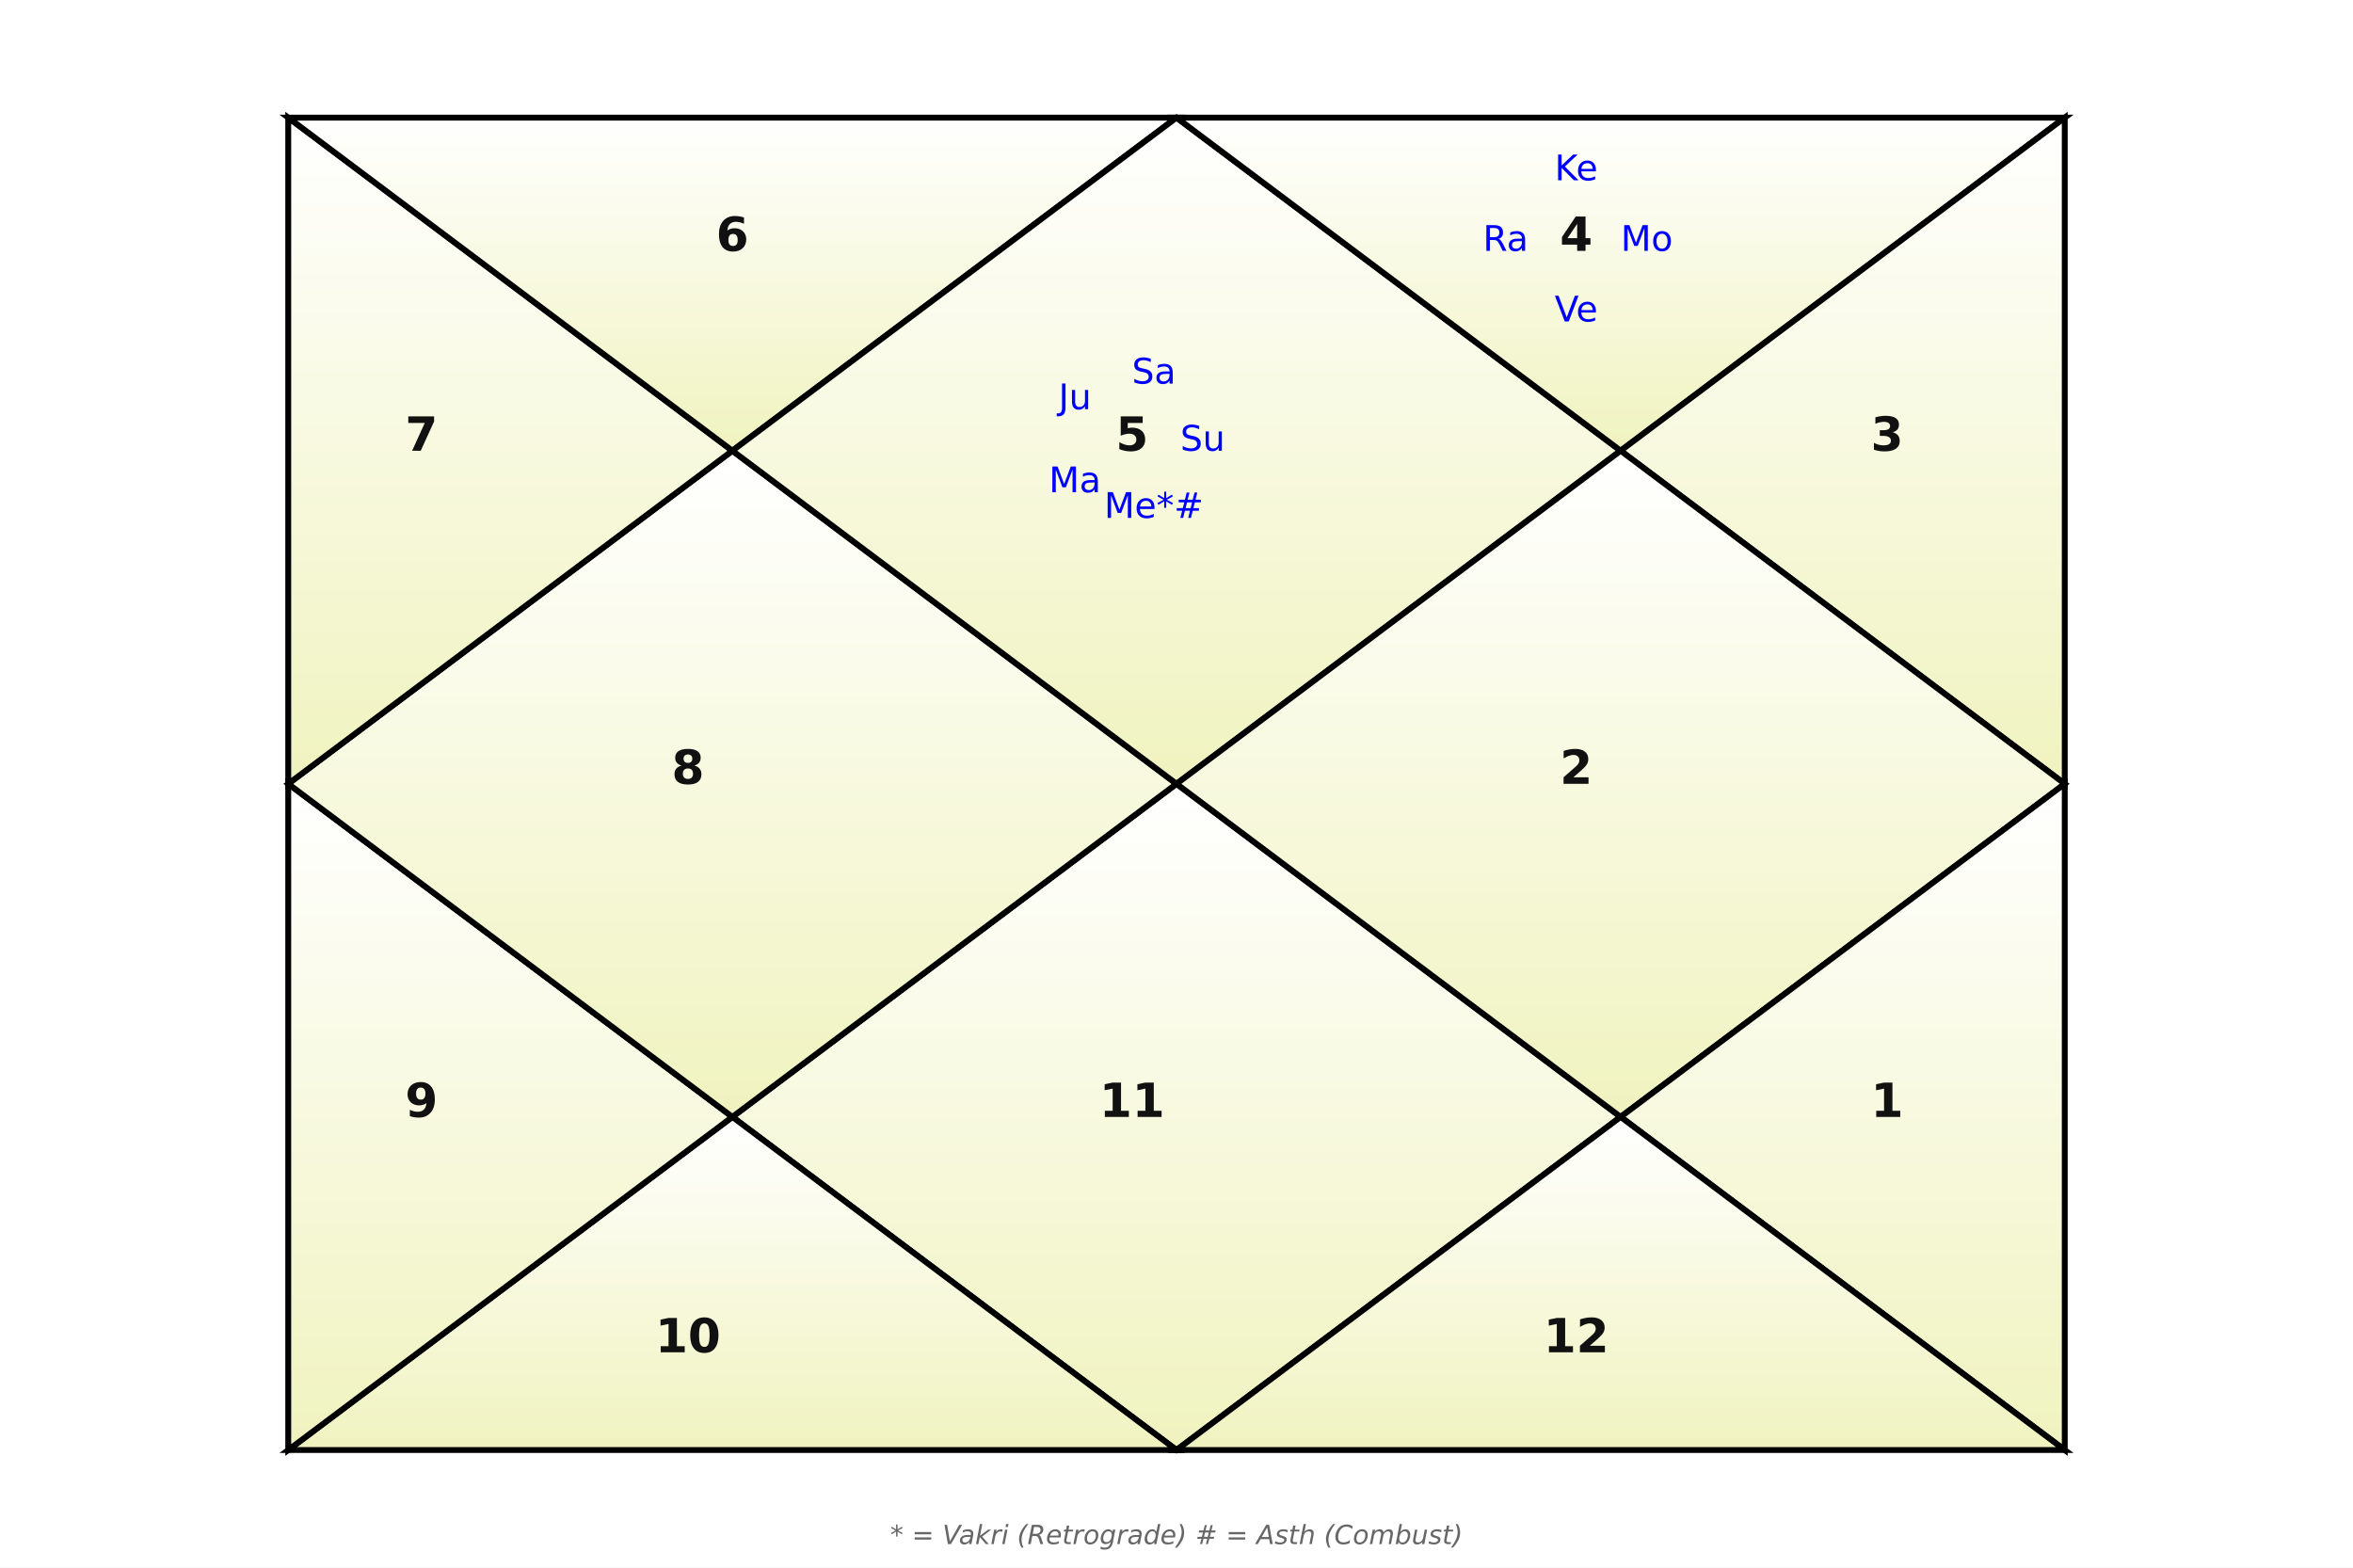
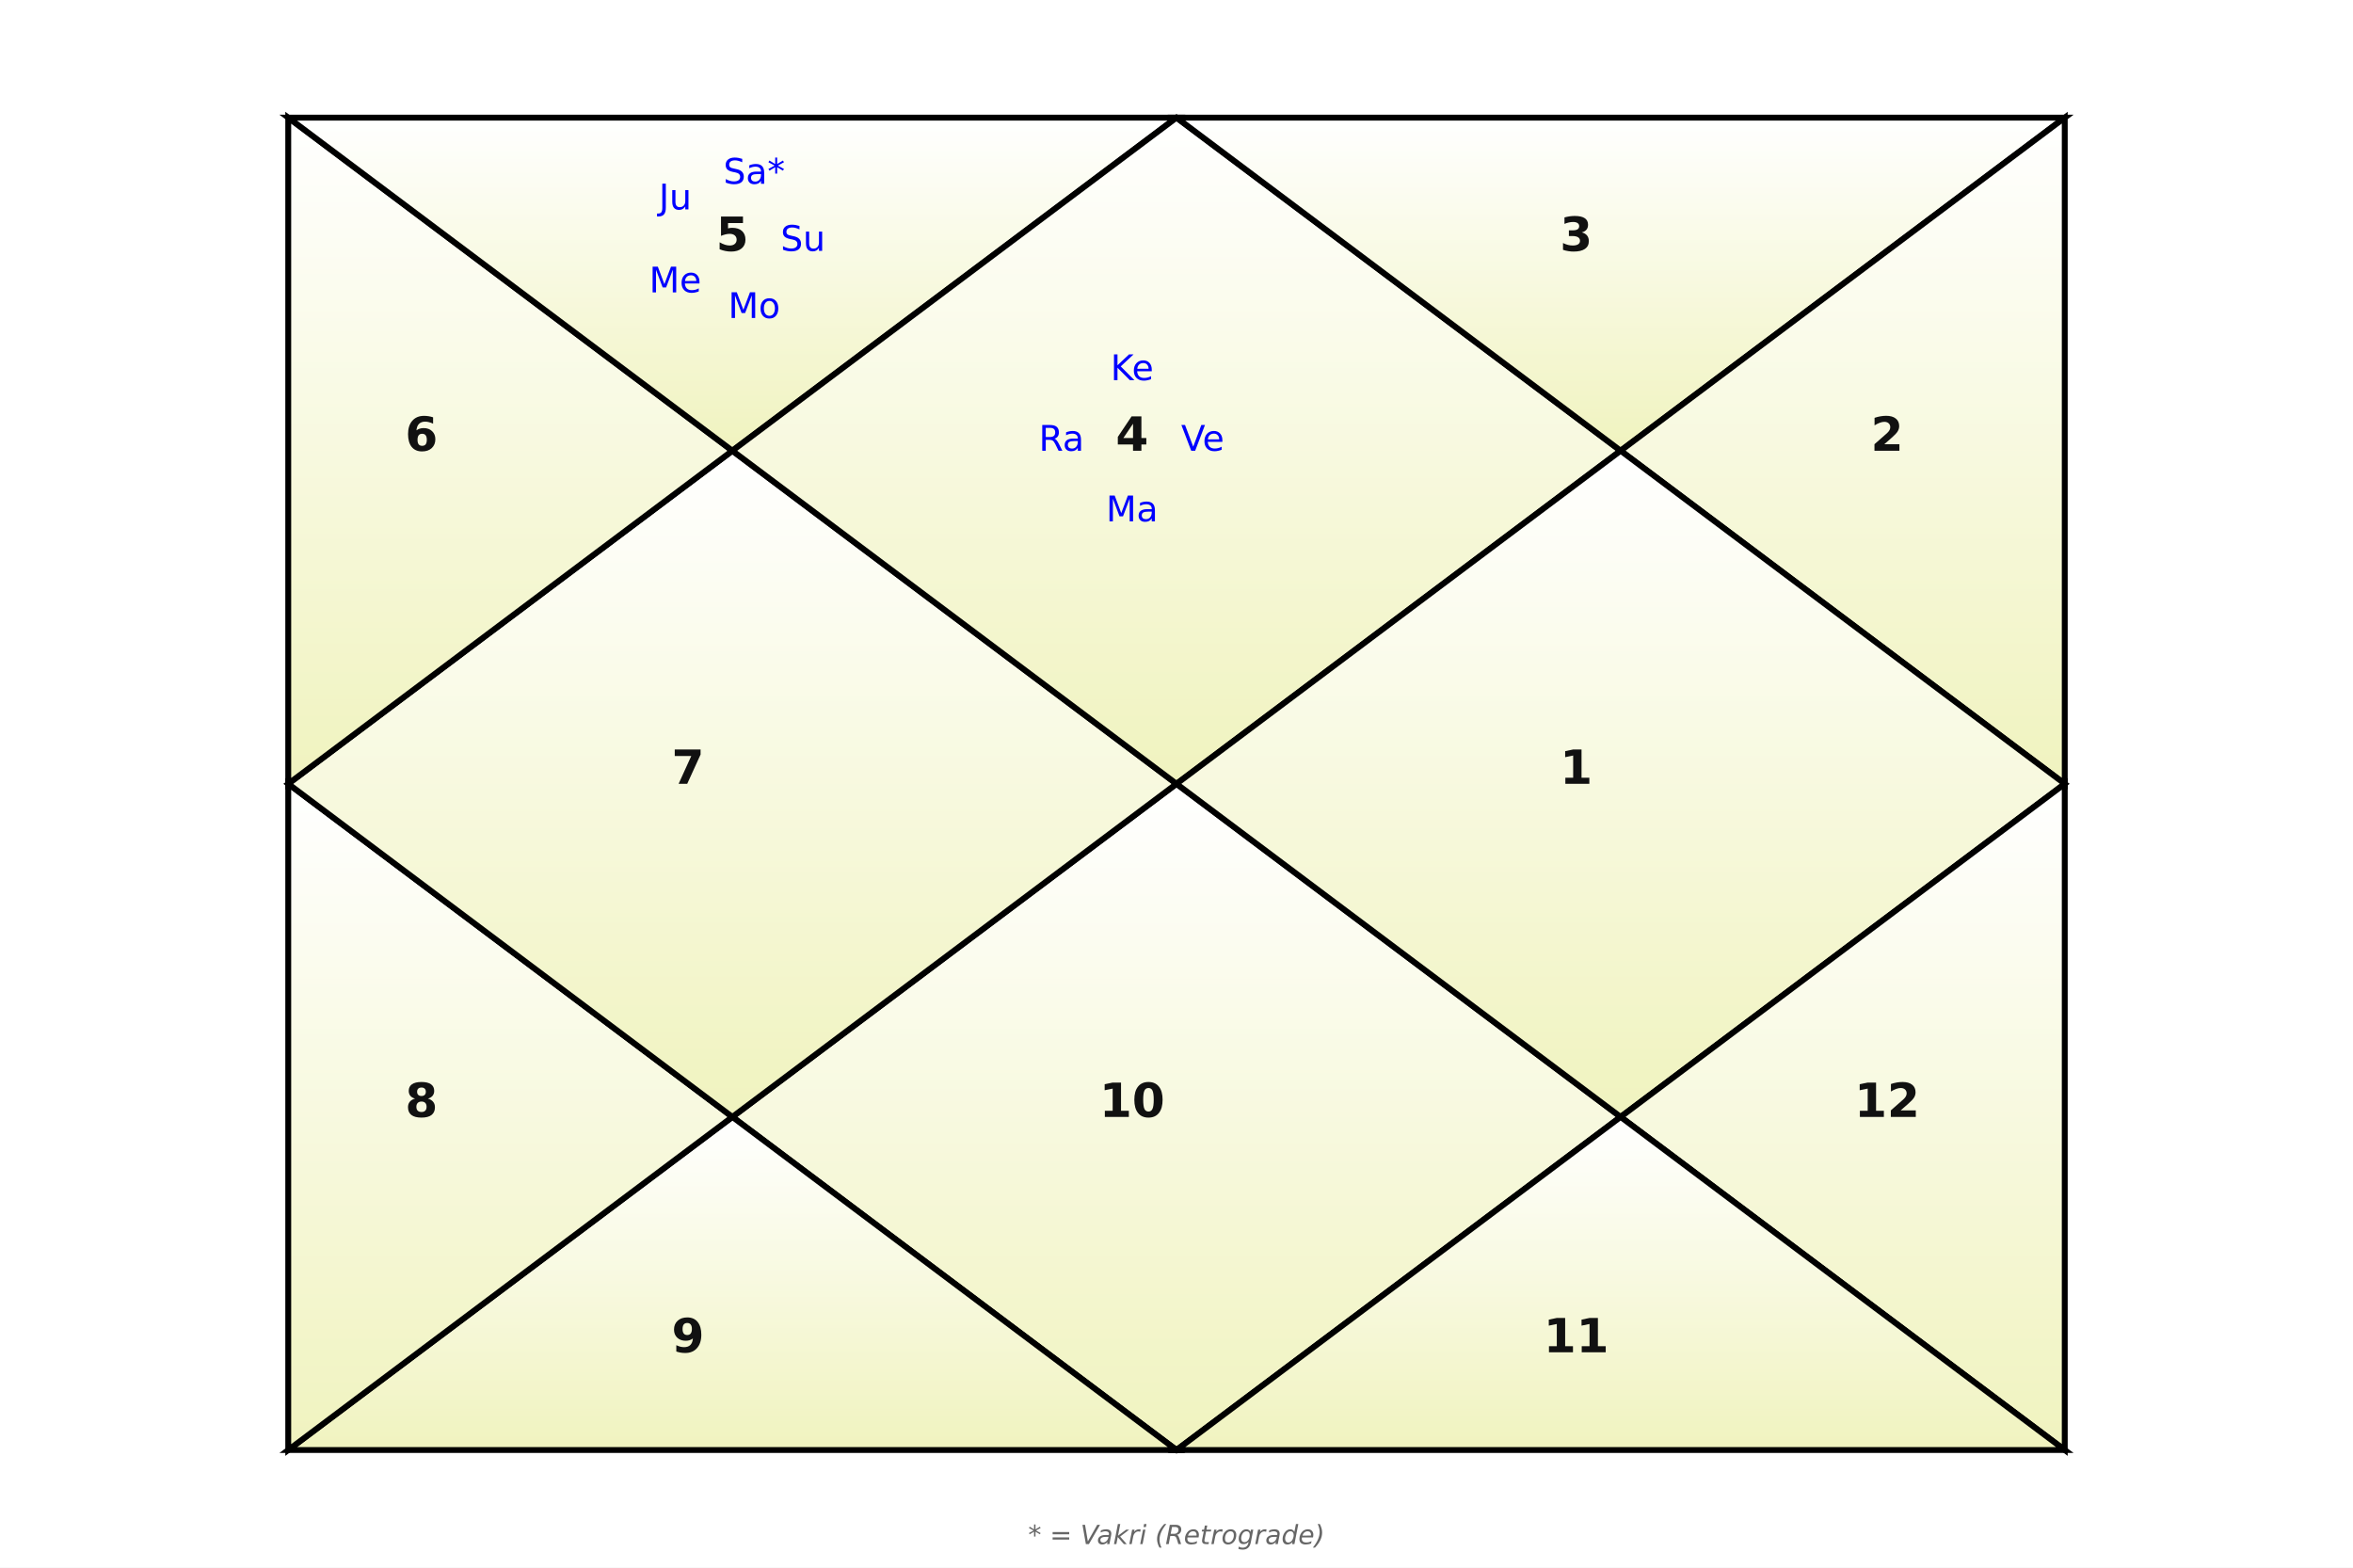
<svg xmlns="http://www.w3.org/2000/svg" baseProfile="full" height="100%" version="1.1" viewBox="0 0 800 533" width="100%">
  <defs>
    <linearGradient id="houseGrad" x1="0" x2="0" y1="0" y2="1">
      <stop offset="0" stop-color="white" />
      <stop offset="1" stop-color="#f0f3bf" />
    </linearGradient>
  </defs>
  <rect fill="white" height="533" width="800" x="0" y="0" />
  <polygon fill="url(#houseGrad)" points="249.0,379.75 400.0,493.0 551.0,379.75 400.0,266.5" stroke="#000" stroke-width="2" />
  <polygon fill="url(#houseGrad)" points="249.0,379.75 98.0,493.0 400.0,493.0" stroke="#000" stroke-width="2" />
  <polygon fill="url(#houseGrad)" points="98.0,266.5 98.0,493.0 249.0,379.75" stroke="#000" stroke-width="2" />
  <polygon fill="url(#houseGrad)" points="98.0,266.5 249.0,379.75 400.0,266.5 249.0,153.25" stroke="#000" stroke-width="2" />
  <polygon fill="url(#houseGrad)" points="98.0,40.0 98.0,266.5 249.0,153.25" stroke="#000" stroke-width="2" />
  <polygon fill="url(#houseGrad)" points="98.0,40.0 249.0,153.25 400.0,40.0" stroke="#000" stroke-width="2" />
  <polygon fill="url(#houseGrad)" points="249.0,153.25 400.0,266.5 551.0,153.25 400.0,40.0" stroke="#000" stroke-width="2" />
  <polygon fill="url(#houseGrad)" points="400.0,40.0 551.0,153.25 702.0,40.0" stroke="#000" stroke-width="2" />
  <polygon fill="url(#houseGrad)" points="551.0,153.25 702.0,266.5 702.0,40.0" stroke="#000" stroke-width="2" />
  <polygon fill="url(#houseGrad)" points="551.0,153.25 400.0,266.5 551.0,379.75 702.0,266.5" stroke="#000" stroke-width="2" />
  <polygon fill="url(#houseGrad)" points="551.0,379.75 702.0,493.0 702.0,266.5" stroke="#000" stroke-width="2" />
  <polygon fill="url(#houseGrad)" points="551.0,379.75 400.0,493.0 702.0,493.0" stroke="#000" stroke-width="2" />
-   <text fill="#111111" font-family="DejaVu Sans, Arial, sans-serif" font-size="16" font-weight="bold" text-anchor="middle" x="384.9" y="153.25">5</text>
-   <text fill="#0000ff" font-family="DejaVu Sans, Arial, sans-serif" font-size="12" text-anchor="middle" x="408.9" y="153.25">Su</text>
-   <text fill="#0000ff" font-family="DejaVu Sans, Arial, sans-serif" font-size="12" text-anchor="middle" x="392.316" y="176.075">Me*#</text>
-   <text fill="#0000ff" font-family="DejaVu Sans, Arial, sans-serif" font-size="12" text-anchor="middle" x="365.484" y="167.357">Ma</text>
-   <text fill="#0000ff" font-family="DejaVu Sans, Arial, sans-serif" font-size="12" text-anchor="middle" x="365.484" y="139.143">Ju</text>
-   <text fill="#0000ff" font-family="DejaVu Sans, Arial, sans-serif" font-size="12" text-anchor="middle" x="392.316" y="130.425">Sa</text>
-   <text fill="#111111" font-family="DejaVu Sans, Arial, sans-serif" font-size="16" font-weight="bold" text-anchor="middle" x="249.0" y="85.3">6</text>
-   <text fill="#111111" font-family="DejaVu Sans, Arial, sans-serif" font-size="16" font-weight="bold" text-anchor="middle" x="143.3" y="153.25">7</text>
-   <text fill="#111111" font-family="DejaVu Sans, Arial, sans-serif" font-size="16" font-weight="bold" text-anchor="middle" x="233.9" y="266.5">8</text>
-   <text fill="#111111" font-family="DejaVu Sans, Arial, sans-serif" font-size="16" font-weight="bold" text-anchor="middle" x="143.3" y="379.75">9</text>
-   <text fill="#111111" font-family="DejaVu Sans, Arial, sans-serif" font-size="16" font-weight="bold" text-anchor="middle" x="233.9" y="459.78">10</text>
-   <text fill="#111111" font-family="DejaVu Sans, Arial, sans-serif" font-size="16" font-weight="bold" text-anchor="middle" x="384.9" y="379.75">11</text>
-   <text fill="#111111" font-family="DejaVu Sans, Arial, sans-serif" font-size="16" font-weight="bold" text-anchor="middle" x="535.9" y="459.78">12</text>
-   <text fill="#111111" font-family="DejaVu Sans, Arial, sans-serif" font-size="16" font-weight="bold" text-anchor="middle" x="641.6" y="379.75">1</text>
-   <text fill="#111111" font-family="DejaVu Sans, Arial, sans-serif" font-size="16" font-weight="bold" text-anchor="middle" x="535.9" y="266.5">2</text>
-   <text fill="#111111" font-family="DejaVu Sans, Arial, sans-serif" font-size="16" font-weight="bold" text-anchor="middle" x="641.6" y="153.25">3</text>
-   <text fill="#111111" font-family="DejaVu Sans, Arial, sans-serif" font-size="16" font-weight="bold" text-anchor="middle" x="535.9" y="85.3">4</text>
-   <text fill="#0000ff" font-family="DejaVu Sans, Arial, sans-serif" font-size="12" text-anchor="middle" x="559.9" y="85.3">Mo</text>
-   <text fill="#0000ff" font-family="DejaVu Sans, Arial, sans-serif" font-size="12" text-anchor="middle" x="535.9" y="109.3">Ve</text>
-   <text fill="#0000ff" font-family="DejaVu Sans, Arial, sans-serif" font-size="12" text-anchor="middle" x="511.9" y="85.3">Ra</text>
-   <text fill="#0000ff" font-family="DejaVu Sans, Arial, sans-serif" font-size="12" text-anchor="middle" x="535.9" y="61.3">Ke</text>
-   <text fill="#666" font-family="DejaVu Sans" font-size="9" font-style="italic" text-anchor="middle" x="400.0" y="525">* = Vakri (Retrograde)  # = Asth (Combust)</text>
+   <text fill="#111111" font-family="DejaVu Sans, Arial, sans-serif" font-size="16" font-weight="bold" text-anchor="middle" x="384.9" y="153.25">4</text>
+   <text fill="#0000ff" font-family="DejaVu Sans, Arial, sans-serif" font-size="12" text-anchor="middle" x="408.9" y="153.25">Ve</text>
+   <text fill="#0000ff" font-family="DejaVu Sans, Arial, sans-serif" font-size="12" text-anchor="middle" x="384.9" y="177.25">Ma</text>
+   <text fill="#0000ff" font-family="DejaVu Sans, Arial, sans-serif" font-size="12" text-anchor="middle" x="360.9" y="153.25">Ra</text>
+   <text fill="#0000ff" font-family="DejaVu Sans, Arial, sans-serif" font-size="12" text-anchor="middle" x="384.9" y="129.25">Ke</text>
+   <text fill="#111111" font-family="DejaVu Sans, Arial, sans-serif" font-size="16" font-weight="bold" text-anchor="middle" x="249.0" y="85.3">5</text>
+   <text fill="#0000ff" font-family="DejaVu Sans, Arial, sans-serif" font-size="12" text-anchor="middle" x="273.0" y="85.3">Su</text>
+   <text fill="#0000ff" font-family="DejaVu Sans, Arial, sans-serif" font-size="12" text-anchor="middle" x="256.416" y="108.125">Mo</text>
+   <text fill="#0000ff" font-family="DejaVu Sans, Arial, sans-serif" font-size="12" text-anchor="middle" x="229.584" y="99.407">Me</text>
+   <text fill="#0000ff" font-family="DejaVu Sans, Arial, sans-serif" font-size="12" text-anchor="middle" x="229.584" y="71.193">Ju</text>
+   <text fill="#0000ff" font-family="DejaVu Sans, Arial, sans-serif" font-size="12" text-anchor="middle" x="256.416" y="62.475">Sa*</text>
+   <text fill="#111111" font-family="DejaVu Sans, Arial, sans-serif" font-size="16" font-weight="bold" text-anchor="middle" x="143.3" y="153.25">6</text>
+   <text fill="#111111" font-family="DejaVu Sans, Arial, sans-serif" font-size="16" font-weight="bold" text-anchor="middle" x="233.9" y="266.5">7</text>
+   <text fill="#111111" font-family="DejaVu Sans, Arial, sans-serif" font-size="16" font-weight="bold" text-anchor="middle" x="143.3" y="379.75">8</text>
+   <text fill="#111111" font-family="DejaVu Sans, Arial, sans-serif" font-size="16" font-weight="bold" text-anchor="middle" x="233.9" y="459.78">9</text>
+   <text fill="#111111" font-family="DejaVu Sans, Arial, sans-serif" font-size="16" font-weight="bold" text-anchor="middle" x="384.9" y="379.75">10</text>
+   <text fill="#111111" font-family="DejaVu Sans, Arial, sans-serif" font-size="16" font-weight="bold" text-anchor="middle" x="535.9" y="459.78">11</text>
+   <text fill="#111111" font-family="DejaVu Sans, Arial, sans-serif" font-size="16" font-weight="bold" text-anchor="middle" x="641.6" y="379.75">12</text>
+   <text fill="#111111" font-family="DejaVu Sans, Arial, sans-serif" font-size="16" font-weight="bold" text-anchor="middle" x="535.9" y="266.5">1</text>
+   <text fill="#111111" font-family="DejaVu Sans, Arial, sans-serif" font-size="16" font-weight="bold" text-anchor="middle" x="641.6" y="153.25">2</text>
+   <text fill="#111111" font-family="DejaVu Sans, Arial, sans-serif" font-size="16" font-weight="bold" text-anchor="middle" x="535.9" y="85.3">3</text>
+   <text fill="#666" font-family="DejaVu Sans" font-size="9" font-style="italic" text-anchor="middle" x="400.0" y="525">* = Vakri (Retrograde)</text>
</svg>
